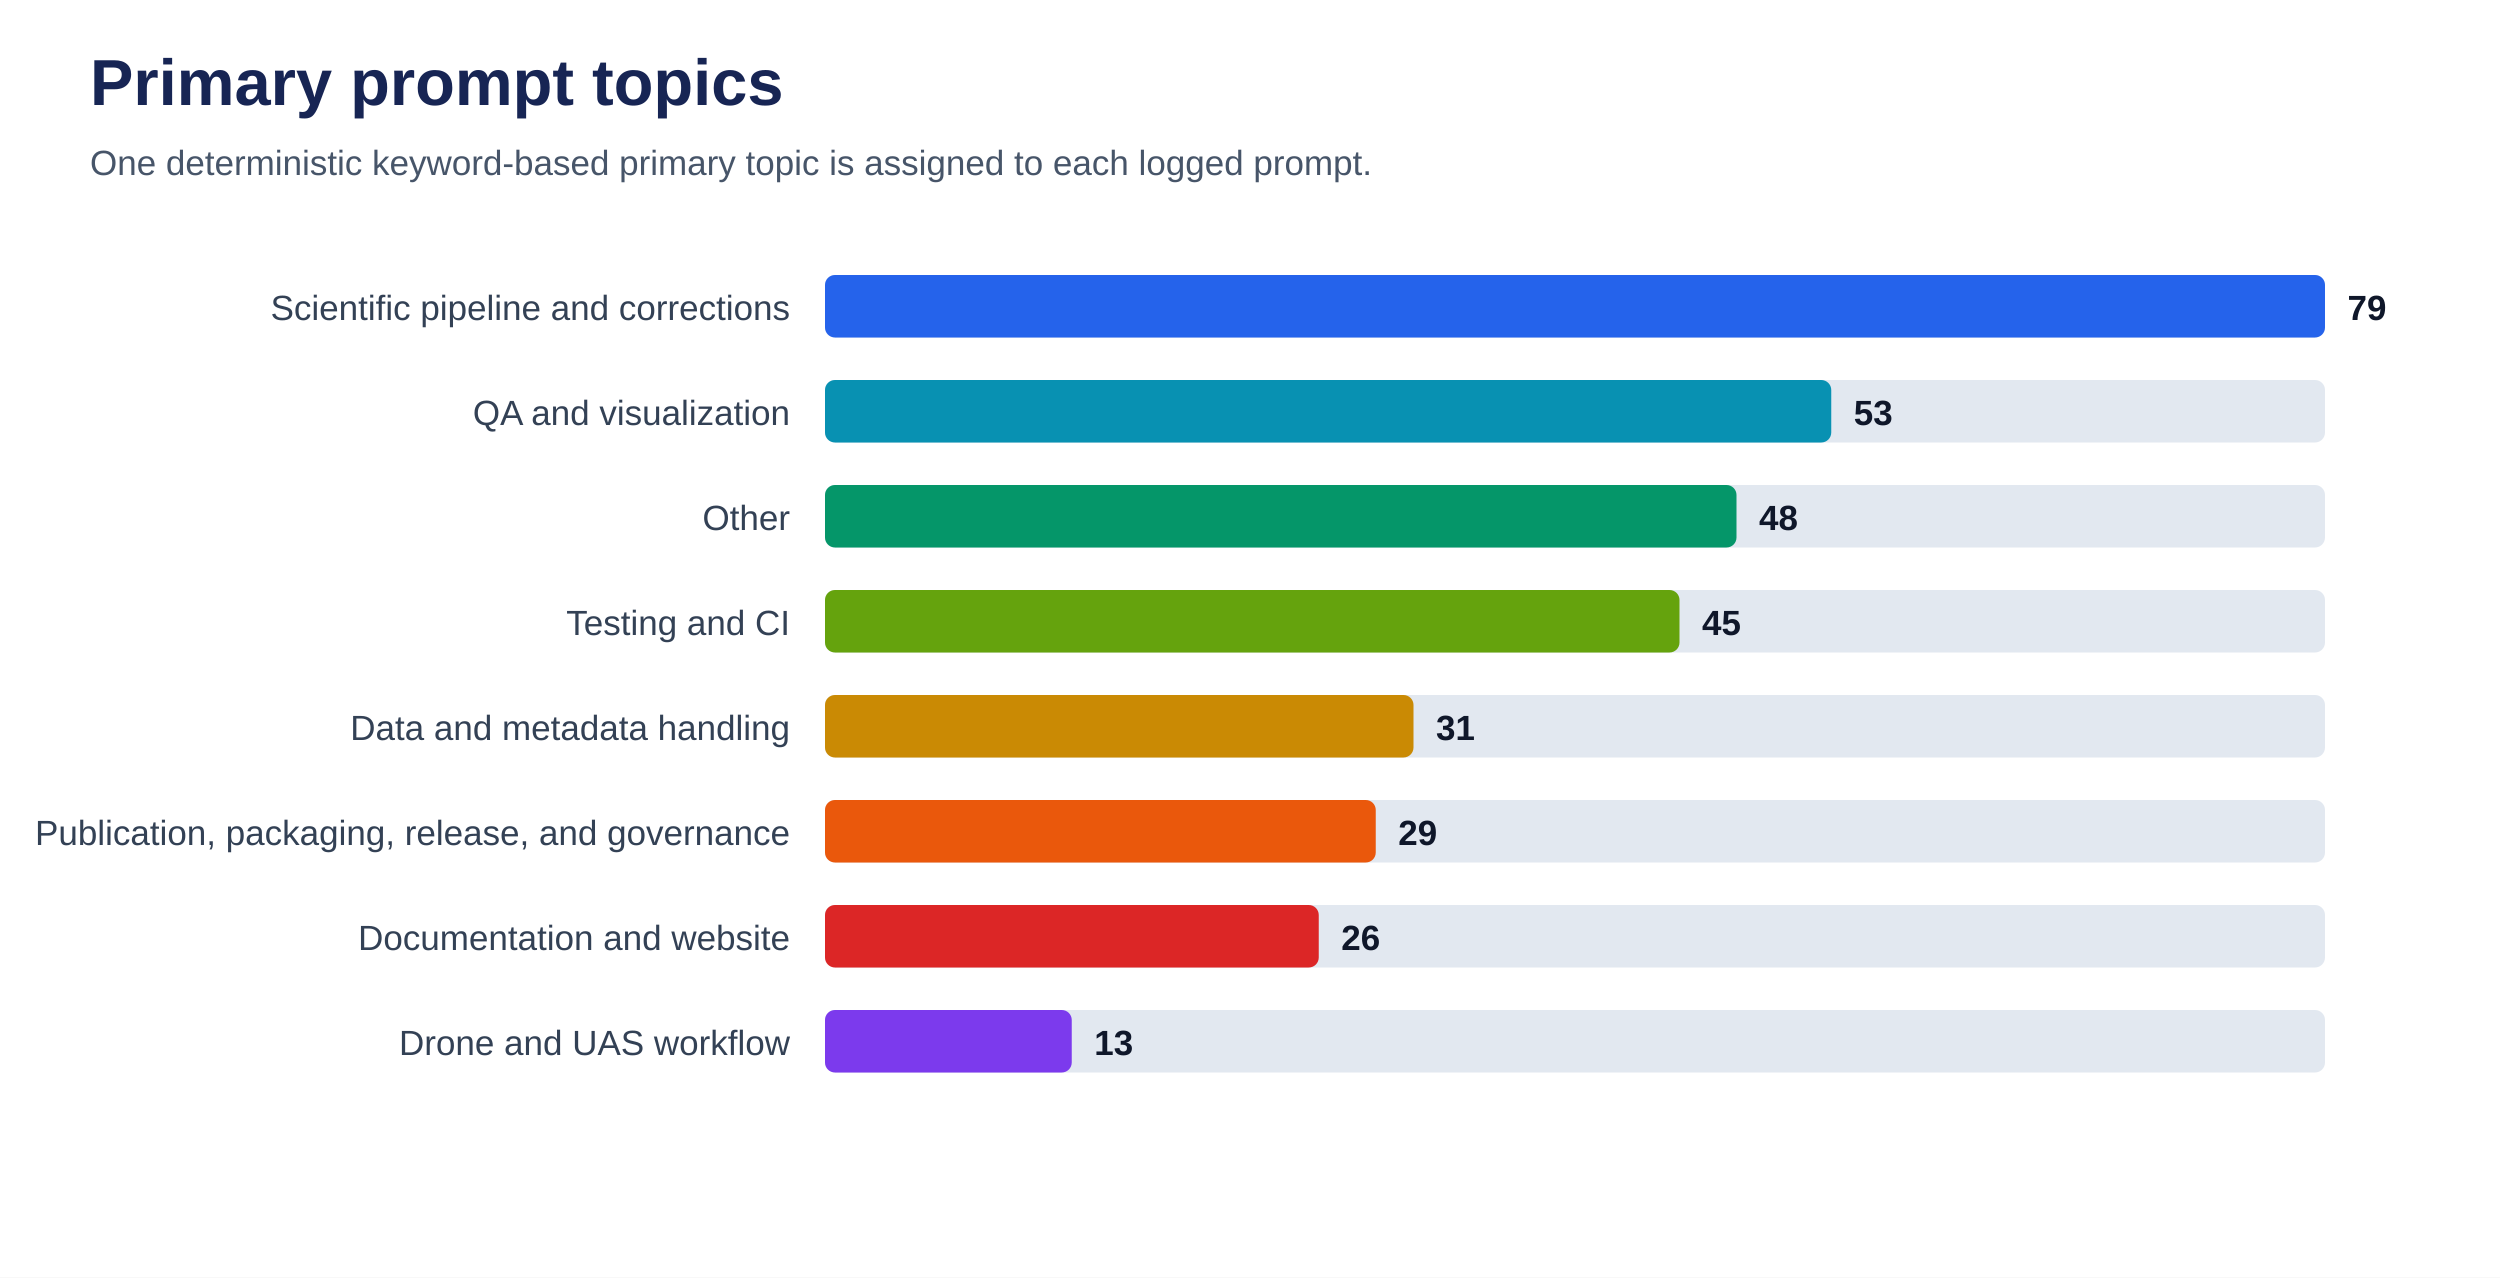
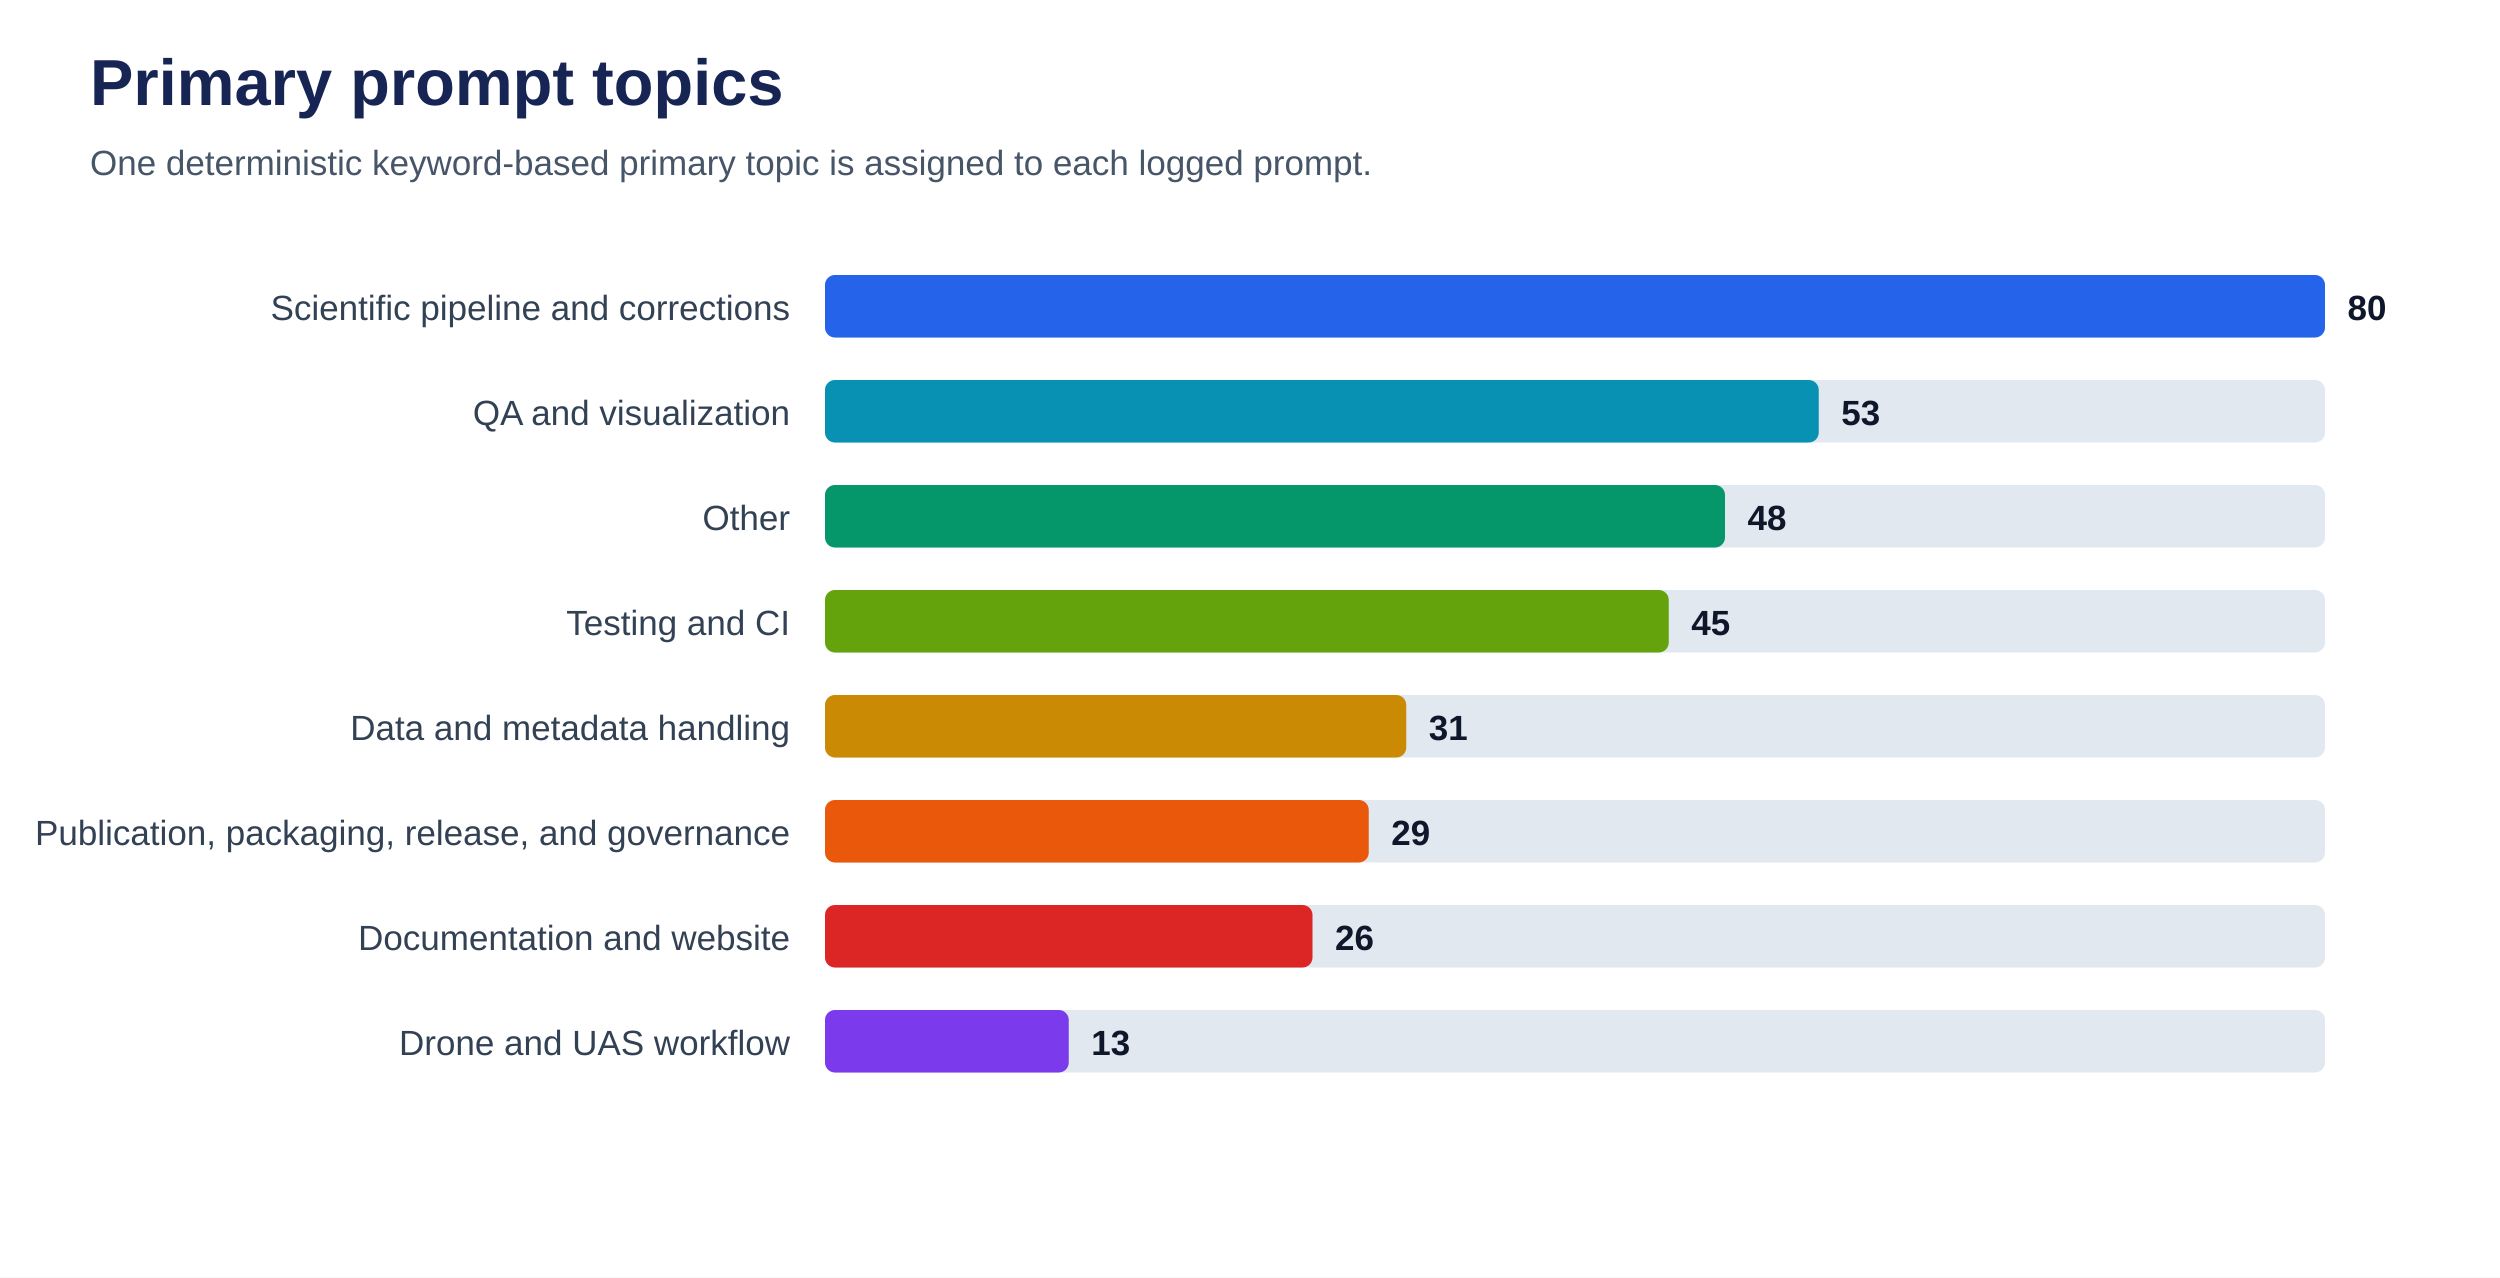
<svg xmlns="http://www.w3.org/2000/svg" viewBox="0 0 1000 511" role="img" aria-labelledby="title desc">
  <rect width="100%" height="100%" fill="#ffffff" />
  <text x="36" y="42" font-family="Arial, sans-serif" font-size="26" font-weight="700" fill="#172554">Primary prompt topics</text>
  <text x="36" y="70" font-family="Arial, sans-serif" font-size="14" fill="#475569">One deterministic keyword-based primary topic is assigned to each logged prompt.</text>
  <text x="316" y="128" text-anchor="end" font-family="Arial, sans-serif" font-size="14" fill="#334155">Scientific pipeline and corrections</text>
  <rect x="330" y="110" width="600" height="25" rx="4" fill="#e2e8f0" />
  <rect x="330" y="110" width="600.0" height="25" rx="4" fill="#2563eb" />
-   <text x="939.0" y="128" font-family="Arial, sans-serif" font-size="14" font-weight="700" fill="#0f172a">79</text>
+   <text x="939.0" y="128" font-family="Arial, sans-serif" font-size="14" font-weight="700" fill="#0f172a">80</text>
  <text x="316" y="170" text-anchor="end" font-family="Arial, sans-serif" font-size="14" fill="#334155">QA and visualization</text>
  <rect x="330" y="152" width="600" height="25" rx="4" fill="#e2e8f0" />
-   <rect x="330" y="152" width="402.5" height="25" rx="4" fill="#0891b2" />
-   <text x="741.5" y="170" font-family="Arial, sans-serif" font-size="14" font-weight="700" fill="#0f172a">53</text>
+   <rect x="330" y="152" width="397.5" height="25" rx="4" fill="#0891b2" />
+   <text x="736.5" y="170" font-family="Arial, sans-serif" font-size="14" font-weight="700" fill="#0f172a">53</text>
  <text x="316" y="212" text-anchor="end" font-family="Arial, sans-serif" font-size="14" fill="#334155">Other</text>
  <rect x="330" y="194" width="600" height="25" rx="4" fill="#e2e8f0" />
-   <rect x="330" y="194" width="364.6" height="25" rx="4" fill="#059669" />
-   <text x="703.6" y="212" font-family="Arial, sans-serif" font-size="14" font-weight="700" fill="#0f172a">48</text>
+   <rect x="330" y="194" width="360.0" height="25" rx="4" fill="#059669" />
+   <text x="699.0" y="212" font-family="Arial, sans-serif" font-size="14" font-weight="700" fill="#0f172a">48</text>
  <text x="316" y="254" text-anchor="end" font-family="Arial, sans-serif" font-size="14" fill="#334155">Testing and CI</text>
  <rect x="330" y="236" width="600" height="25" rx="4" fill="#e2e8f0" />
-   <rect x="330" y="236" width="341.8" height="25" rx="4" fill="#65a30d" />
-   <text x="680.8" y="254" font-family="Arial, sans-serif" font-size="14" font-weight="700" fill="#0f172a">45</text>
+   <rect x="330" y="236" width="337.5" height="25" rx="4" fill="#65a30d" />
+   <text x="676.5" y="254" font-family="Arial, sans-serif" font-size="14" font-weight="700" fill="#0f172a">45</text>
  <text x="316" y="296" text-anchor="end" font-family="Arial, sans-serif" font-size="14" fill="#334155">Data and metadata handling</text>
  <rect x="330" y="278" width="600" height="25" rx="4" fill="#e2e8f0" />
-   <rect x="330" y="278" width="235.4" height="25" rx="4" fill="#ca8a04" />
-   <text x="574.4" y="296" font-family="Arial, sans-serif" font-size="14" font-weight="700" fill="#0f172a">31</text>
+   <rect x="330" y="278" width="232.5" height="25" rx="4" fill="#ca8a04" />
+   <text x="571.5" y="296" font-family="Arial, sans-serif" font-size="14" font-weight="700" fill="#0f172a">31</text>
  <text x="316" y="338" text-anchor="end" font-family="Arial, sans-serif" font-size="14" fill="#334155">Publication, packaging, release, and governance</text>
  <rect x="330" y="320" width="600" height="25" rx="4" fill="#e2e8f0" />
-   <rect x="330" y="320" width="220.3" height="25" rx="4" fill="#ea580c" />
-   <text x="559.3" y="338" font-family="Arial, sans-serif" font-size="14" font-weight="700" fill="#0f172a">29</text>
+   <rect x="330" y="320" width="217.5" height="25" rx="4" fill="#ea580c" />
+   <text x="556.5" y="338" font-family="Arial, sans-serif" font-size="14" font-weight="700" fill="#0f172a">29</text>
  <text x="316" y="380" text-anchor="end" font-family="Arial, sans-serif" font-size="14" fill="#334155">Documentation and website</text>
  <rect x="330" y="362" width="600" height="25" rx="4" fill="#e2e8f0" />
-   <rect x="330" y="362" width="197.5" height="25" rx="4" fill="#dc2626" />
-   <text x="536.5" y="380" font-family="Arial, sans-serif" font-size="14" font-weight="700" fill="#0f172a">26</text>
+   <rect x="330" y="362" width="195.0" height="25" rx="4" fill="#dc2626" />
+   <text x="534.0" y="380" font-family="Arial, sans-serif" font-size="14" font-weight="700" fill="#0f172a">26</text>
  <text x="316" y="422" text-anchor="end" font-family="Arial, sans-serif" font-size="14" fill="#334155">Drone and UAS workflow</text>
  <rect x="330" y="404" width="600" height="25" rx="4" fill="#e2e8f0" />
-   <rect x="330" y="404" width="98.7" height="25" rx="4" fill="#7c3aed" />
-   <text x="437.7" y="422" font-family="Arial, sans-serif" font-size="14" font-weight="700" fill="#0f172a">13</text>
+   <rect x="330" y="404" width="97.5" height="25" rx="4" fill="#7c3aed" />
+   <text x="436.5" y="422" font-family="Arial, sans-serif" font-size="14" font-weight="700" fill="#0f172a">13</text>
</svg>
